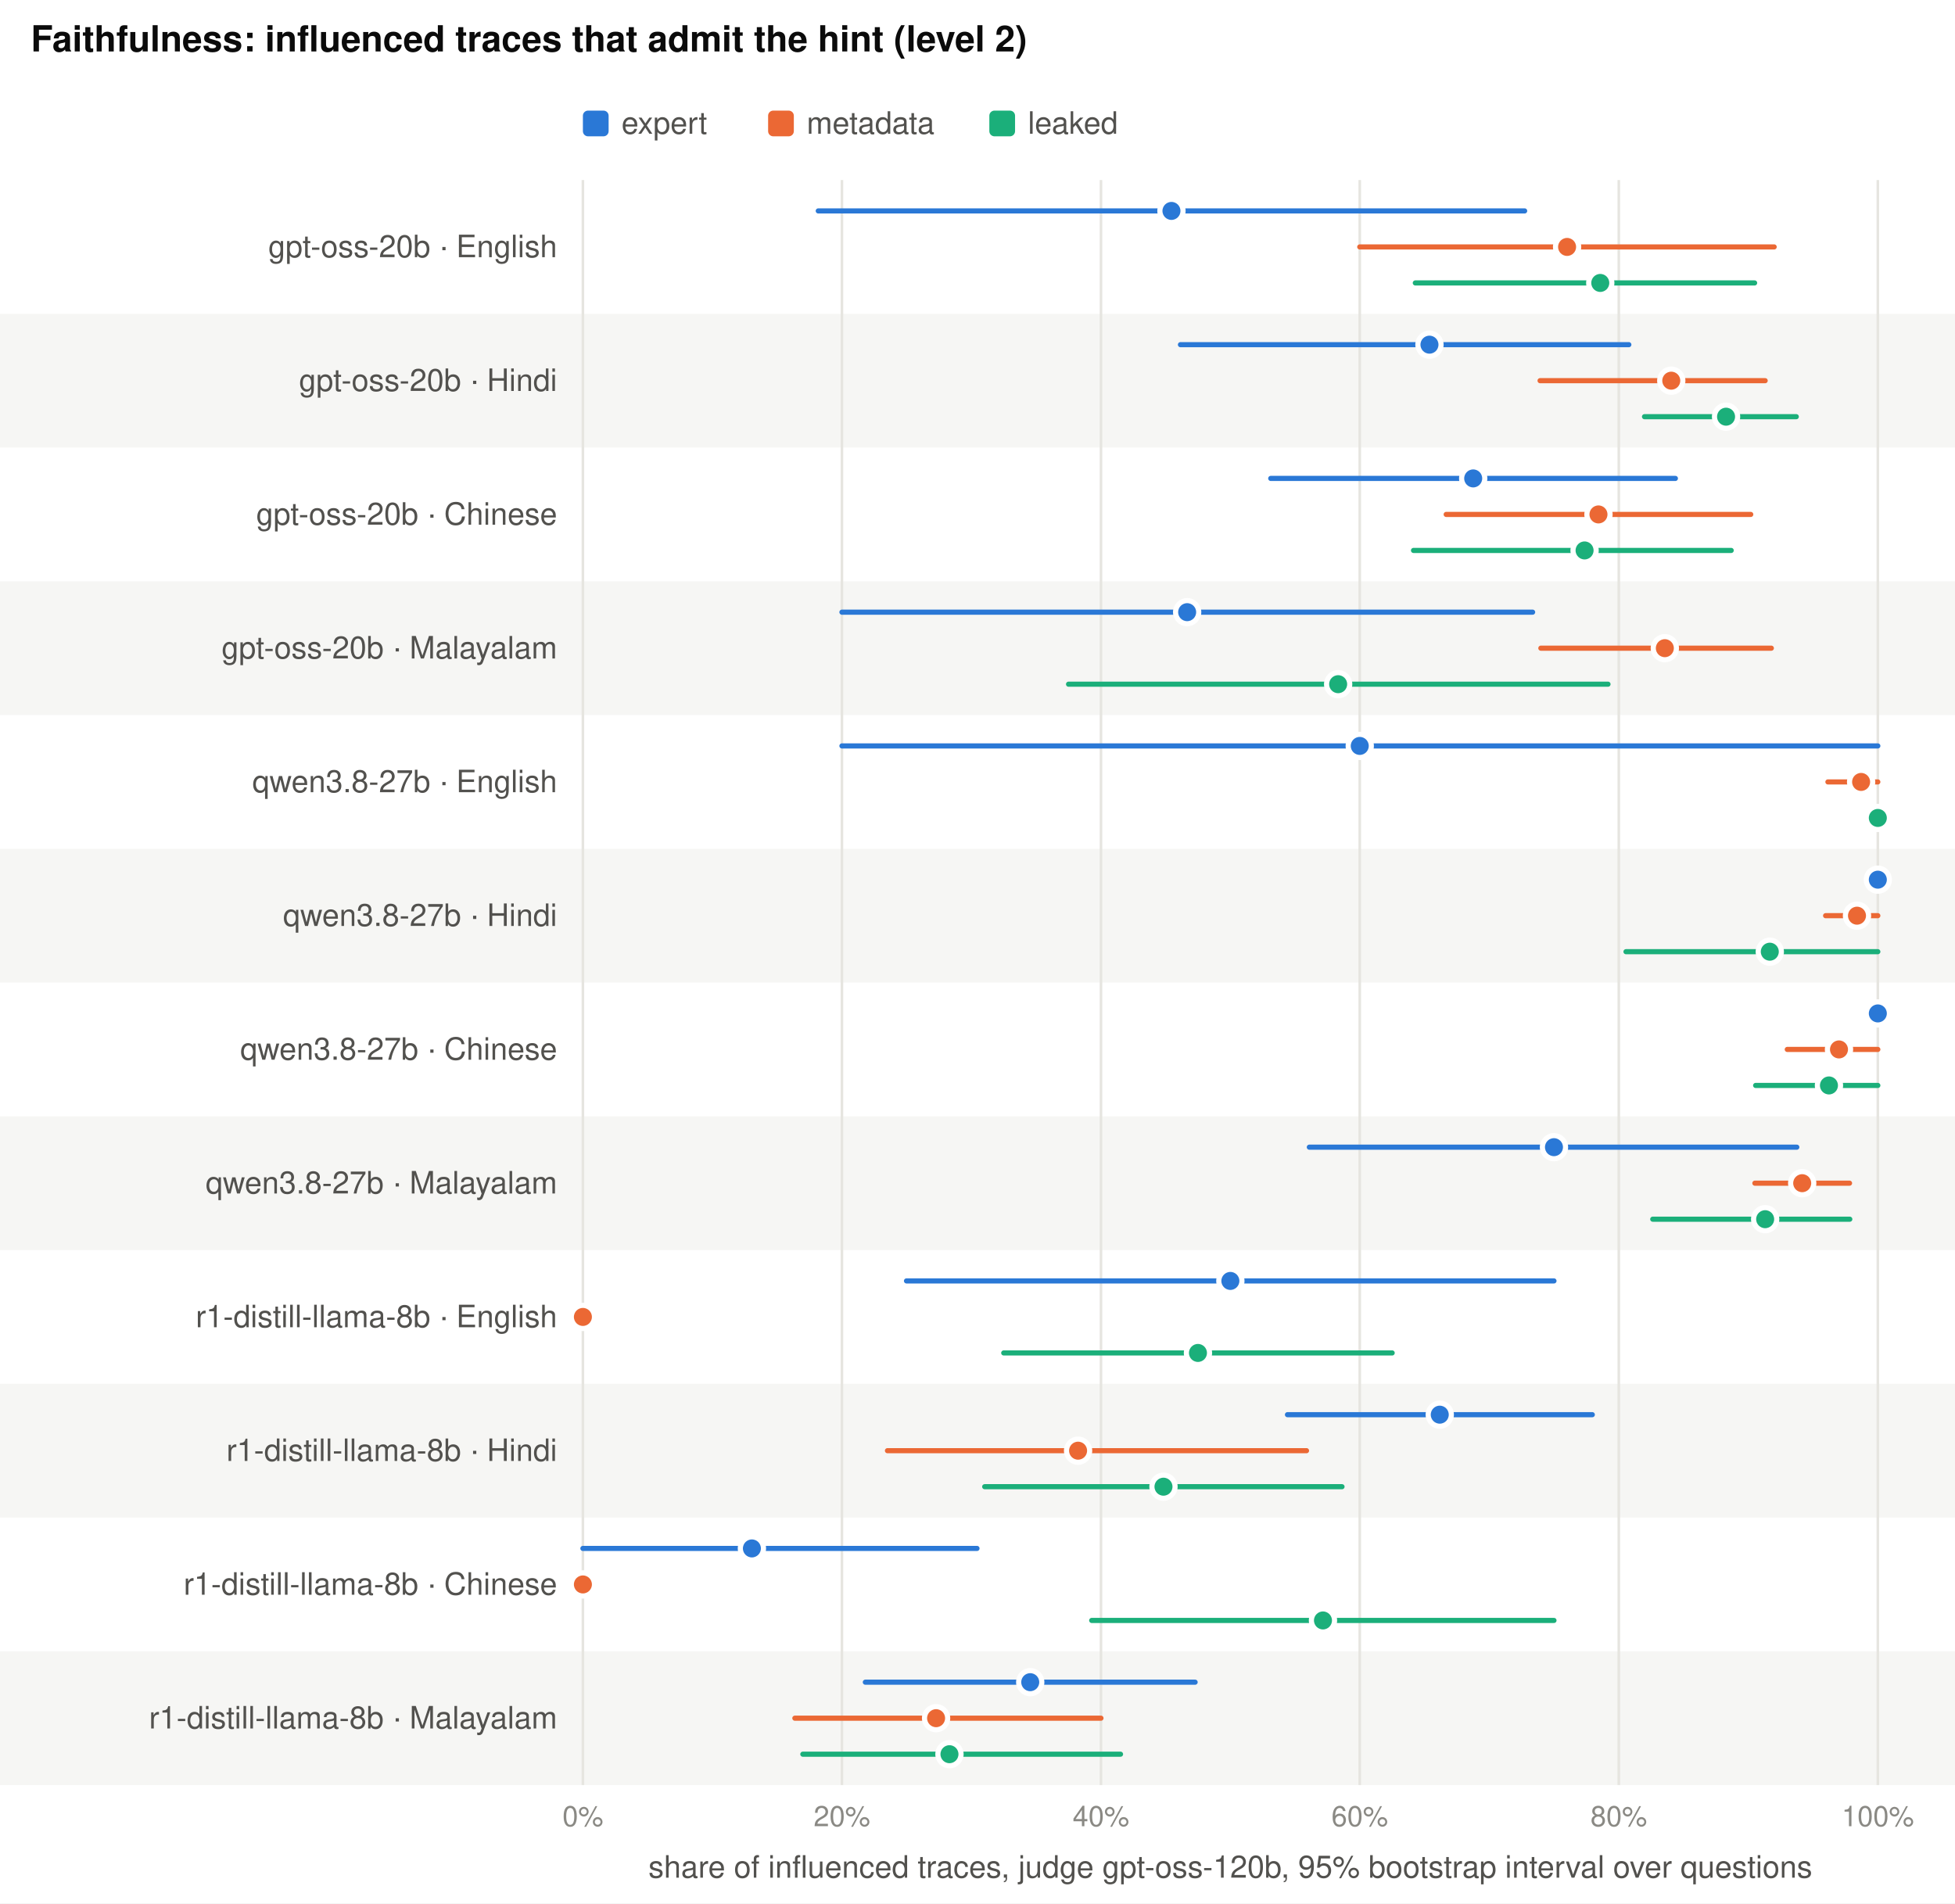
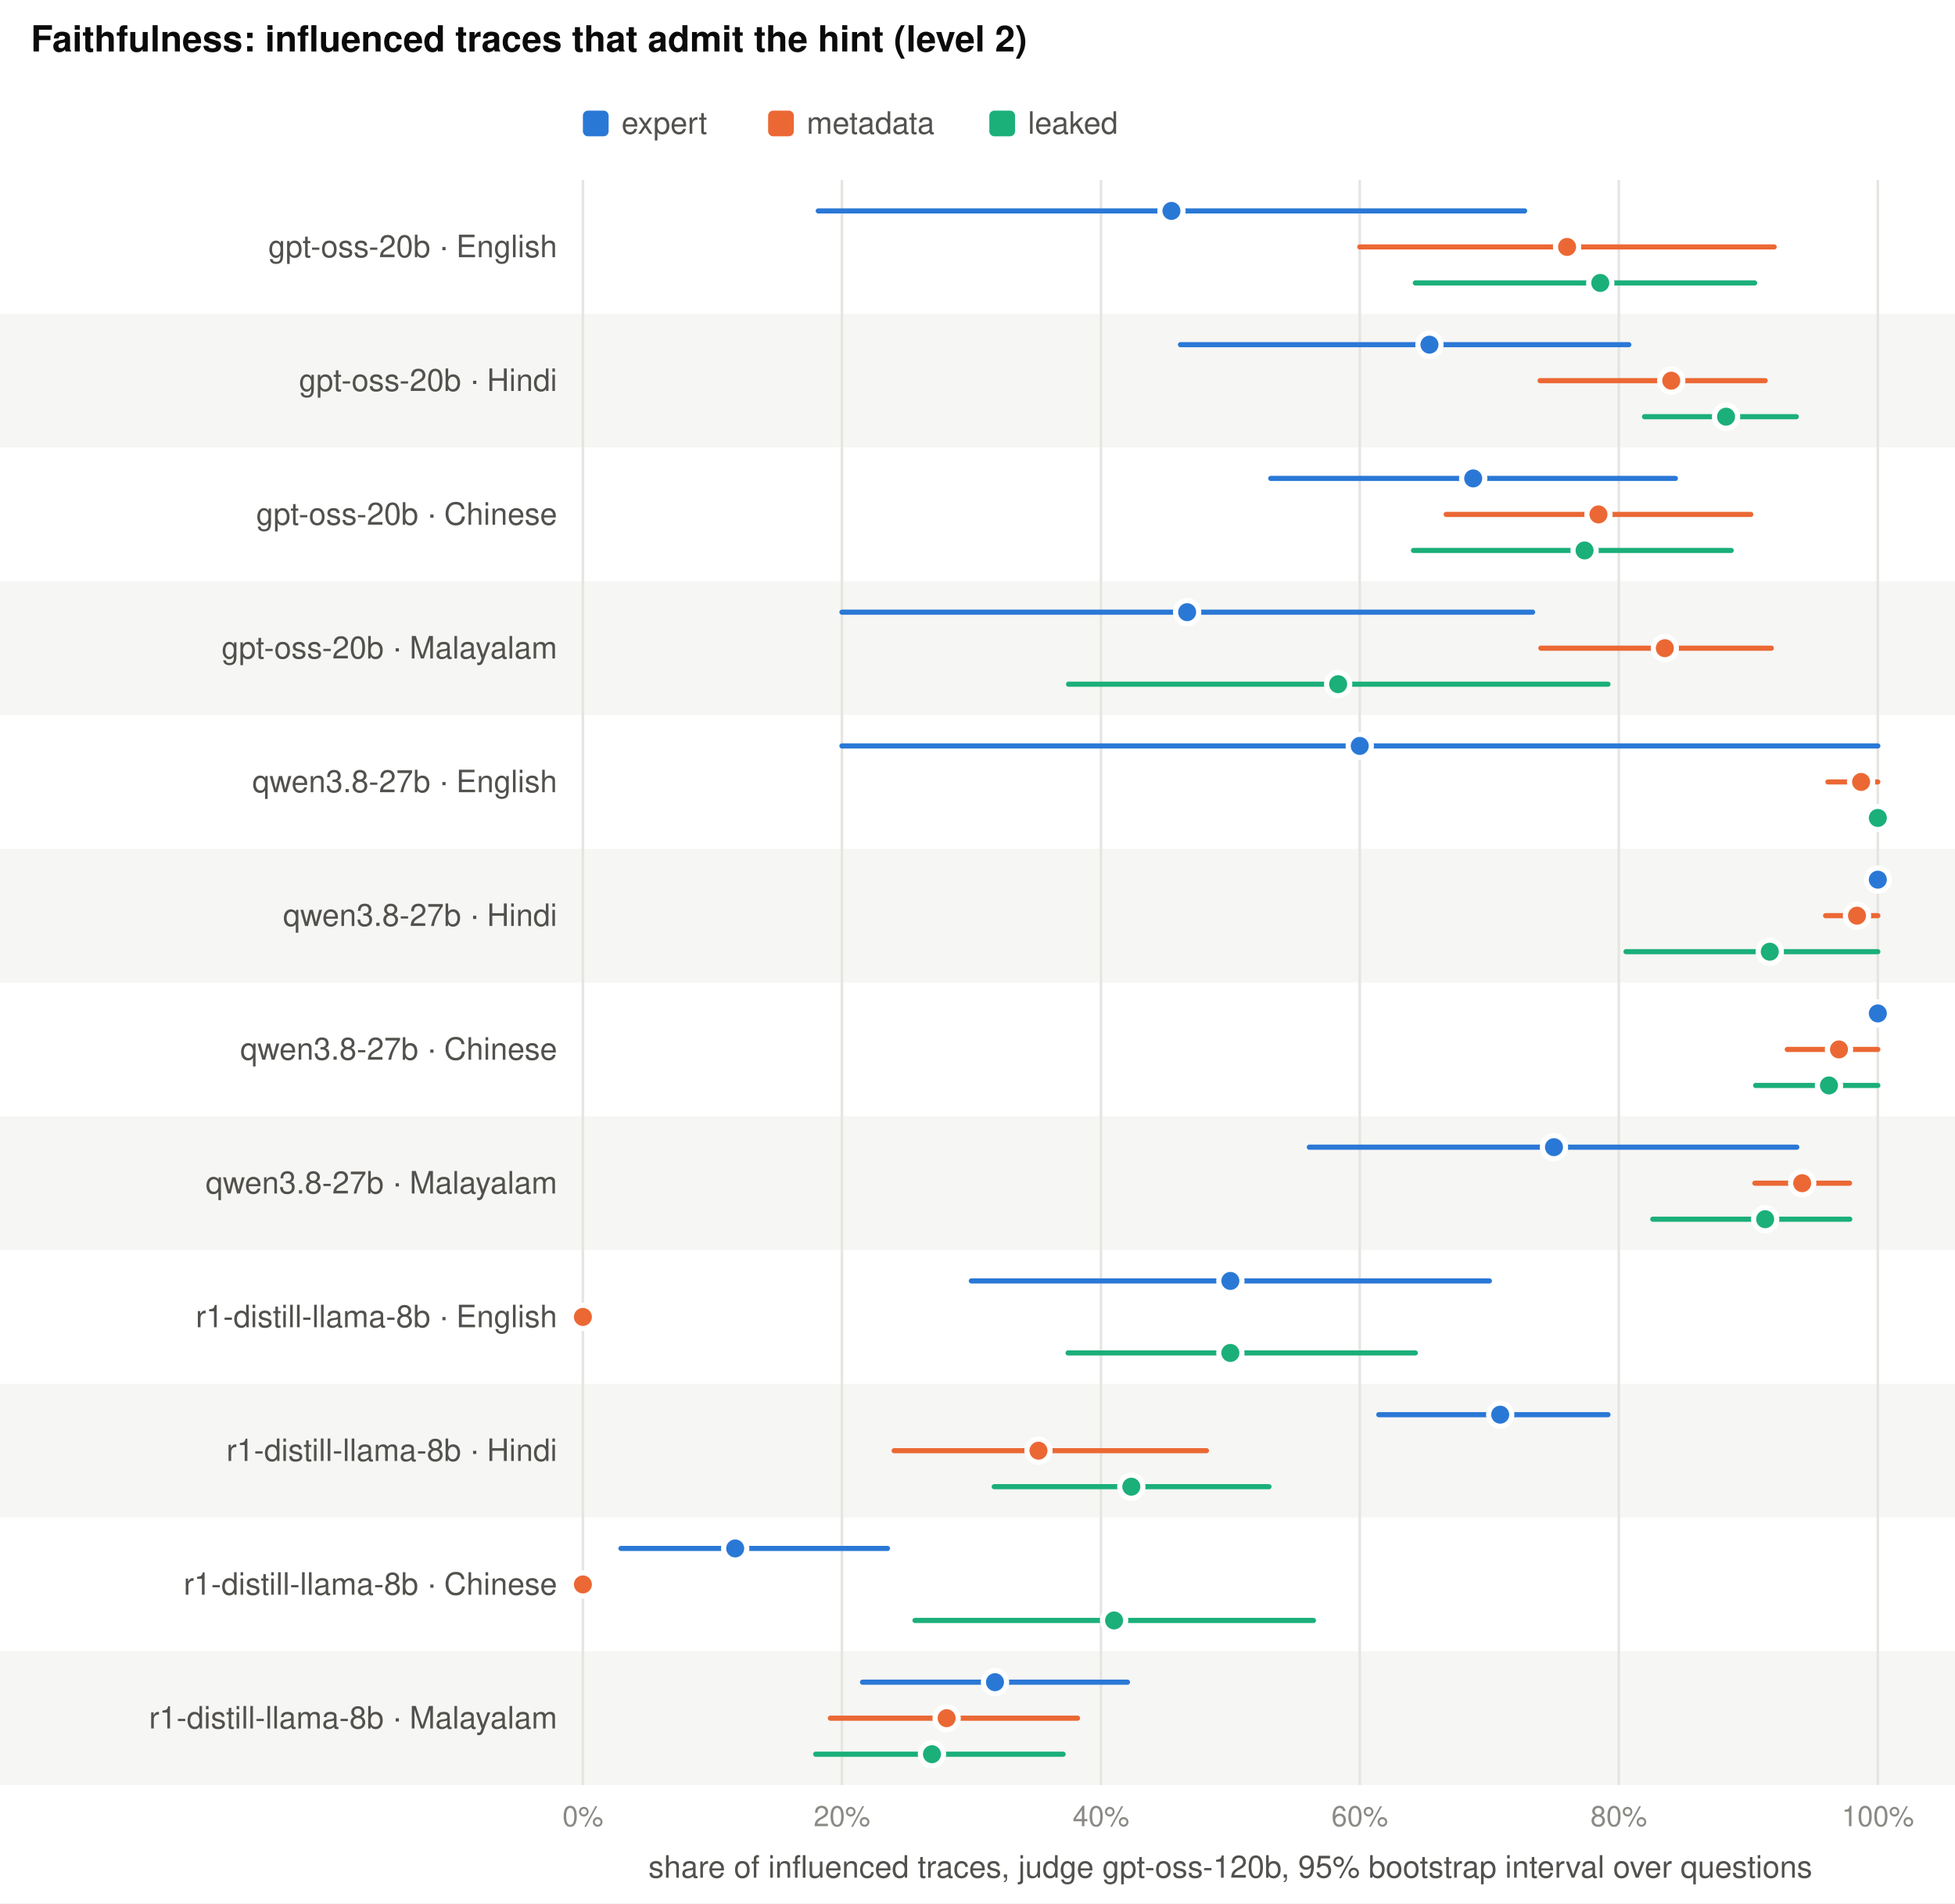
<svg xmlns="http://www.w3.org/2000/svg" width="760" height="740" viewBox="0 0 760 740" role="img">
  <rect width="100%" height="100%" fill="#ffffff" />
  <text x="12.0" y="20.0" font-size="14" fill="#0b0b0b" text-anchor="start" font-weight="bold" font-family="Helvetica, Arial, sans-serif">Faithfulness: influenced traces that admit the hint (level 2)</text>
  <rect x="226.6" y="43" width="10" height="10" rx="2" fill="#2a78d6" />
  <text x="241.6" y="52.0" font-size="12" fill="#52514e" text-anchor="start" font-weight="normal" font-family="Helvetica, Arial, sans-serif">expert</text>
  <rect x="298.6" y="43" width="10" height="10" rx="2" fill="#eb6834" />
  <text x="313.6" y="52.0" font-size="12" fill="#52514e" text-anchor="start" font-weight="normal" font-family="Helvetica, Arial, sans-serif">metadata</text>
  <rect x="384.6" y="43" width="10" height="10" rx="2" fill="#1baf7a" />
  <text x="399.6" y="52.0" font-size="12" fill="#52514e" text-anchor="start" font-weight="normal" font-family="Helvetica, Arial, sans-serif">leaked</text>
  <rect x="0" y="122" width="760" height="52" fill="#f6f6f4" />
  <rect x="0" y="226" width="760" height="52" fill="#f6f6f4" />
  <rect x="0" y="330" width="760" height="52" fill="#f6f6f4" />
  <rect x="0" y="434" width="760" height="52" fill="#f6f6f4" />
  <rect x="0" y="538" width="760" height="52" fill="#f6f6f4" />
  <rect x="0" y="642" width="760" height="52" fill="#f6f6f4" />
  <line x1="226.6" y1="70" x2="226.6" y2="694" stroke="#e6e5e0" stroke-width="1" />
  <text x="226.6" y="710.0" font-size="11" fill="#8a8984" text-anchor="middle" font-weight="normal" font-family="Helvetica, Arial, sans-serif">0%</text>
  <line x1="327.3" y1="70" x2="327.3" y2="694" stroke="#e6e5e0" stroke-width="1" />
  <text x="327.3" y="710.0" font-size="11" fill="#8a8984" text-anchor="middle" font-weight="normal" font-family="Helvetica, Arial, sans-serif">20%</text>
  <line x1="428.0" y1="70" x2="428.0" y2="694" stroke="#e6e5e0" stroke-width="1" />
  <text x="428.0" y="710.0" font-size="11" fill="#8a8984" text-anchor="middle" font-weight="normal" font-family="Helvetica, Arial, sans-serif">40%</text>
  <line x1="528.6" y1="70" x2="528.6" y2="694" stroke="#e6e5e0" stroke-width="1" />
  <text x="528.6" y="710.0" font-size="11" fill="#8a8984" text-anchor="middle" font-weight="normal" font-family="Helvetica, Arial, sans-serif">60%</text>
  <line x1="629.3" y1="70" x2="629.3" y2="694" stroke="#e6e5e0" stroke-width="1" />
  <text x="629.3" y="710.0" font-size="11" fill="#8a8984" text-anchor="middle" font-weight="normal" font-family="Helvetica, Arial, sans-serif">80%</text>
  <line x1="730.0" y1="70" x2="730.0" y2="694" stroke="#e6e5e0" stroke-width="1" />
  <text x="730.0" y="710.0" font-size="11" fill="#8a8984" text-anchor="middle" font-weight="normal" font-family="Helvetica, Arial, sans-serif">100%</text>
  <text x="478.3" y="730.0" font-size="12" fill="#52514e" text-anchor="middle" font-weight="normal" font-family="Helvetica, Arial, sans-serif">share of influenced traces, judge gpt-oss-120b, 95% bootstrap interval over questions</text>
  <text x="216.6" y="100.0" font-size="12" fill="#52514e" text-anchor="end" font-weight="normal" font-family="Helvetica, Arial, sans-serif">gpt-oss-20b · English</text>
  <line x1="318.1" y1="82.0" x2="592.7" y2="82.0" stroke="#2a78d6" stroke-width="2" stroke-linecap="round" />
  <circle cx="455.4" cy="82.0" r="4.5" fill="#2a78d6" stroke="#ffffff" stroke-width="2" />
  <line x1="528.6" y1="96.0" x2="689.7" y2="96.0" stroke="#eb6834" stroke-width="2" stroke-linecap="round" />
  <circle cx="609.2" cy="96.0" r="4.5" fill="#eb6834" stroke="#ffffff" stroke-width="2" />
  <line x1="550.2" y1="110.0" x2="682.1" y2="110.0" stroke="#1baf7a" stroke-width="2" stroke-linecap="round" />
  <circle cx="622.1" cy="110.0" r="4.5" fill="#1baf7a" stroke="#ffffff" stroke-width="2" />
  <text x="216.6" y="152.0" font-size="12" fill="#52514e" text-anchor="end" font-weight="normal" font-family="Helvetica, Arial, sans-serif">gpt-oss-20b · Hindi</text>
  <line x1="458.9" y1="134.0" x2="633.2" y2="134.0" stroke="#2a78d6" stroke-width="2" stroke-linecap="round" />
  <circle cx="555.7" cy="134.0" r="4.5" fill="#2a78d6" stroke="#ffffff" stroke-width="2" />
  <line x1="598.7" y1="148.0" x2="686.2" y2="148.0" stroke="#eb6834" stroke-width="2" stroke-linecap="round" />
  <circle cx="649.7" cy="148.0" r="4.5" fill="#eb6834" stroke="#ffffff" stroke-width="2" />
  <line x1="639.3" y1="162.0" x2="698.3" y2="162.0" stroke="#1baf7a" stroke-width="2" stroke-linecap="round" />
  <circle cx="671.0" cy="162.0" r="4.5" fill="#1baf7a" stroke="#ffffff" stroke-width="2" />
  <text x="216.6" y="204.0" font-size="12" fill="#52514e" text-anchor="end" font-weight="normal" font-family="Helvetica, Arial, sans-serif">gpt-oss-20b · Chinese</text>
  <line x1="494.0" y1="186.0" x2="651.3" y2="186.0" stroke="#2a78d6" stroke-width="2" stroke-linecap="round" />
  <circle cx="572.7" cy="186.0" r="4.5" fill="#2a78d6" stroke="#ffffff" stroke-width="2" />
  <line x1="562.2" y1="200.0" x2="680.6" y2="200.0" stroke="#eb6834" stroke-width="2" stroke-linecap="round" />
  <circle cx="621.4" cy="200.0" r="4.5" fill="#eb6834" stroke="#ffffff" stroke-width="2" />
  <line x1="549.5" y1="214.0" x2="673.0" y2="214.0" stroke="#1baf7a" stroke-width="2" stroke-linecap="round" />
  <circle cx="616.0" cy="214.0" r="4.5" fill="#1baf7a" stroke="#ffffff" stroke-width="2" />
  <text x="216.6" y="256.0" font-size="12" fill="#52514e" text-anchor="end" font-weight="normal" font-family="Helvetica, Arial, sans-serif">gpt-oss-20b · Malayalam</text>
  <line x1="327.3" y1="238.0" x2="595.8" y2="238.0" stroke="#2a78d6" stroke-width="2" stroke-linecap="round" />
  <circle cx="461.5" cy="238.0" r="4.5" fill="#2a78d6" stroke="#ffffff" stroke-width="2" />
  <line x1="599.0" y1="252.0" x2="688.6" y2="252.0" stroke="#eb6834" stroke-width="2" stroke-linecap="round" />
  <circle cx="647.2" cy="252.0" r="4.5" fill="#eb6834" stroke="#ffffff" stroke-width="2" />
  <line x1="415.4" y1="266.0" x2="625.1" y2="266.0" stroke="#1baf7a" stroke-width="2" stroke-linecap="round" />
  <circle cx="520.2" cy="266.0" r="4.5" fill="#1baf7a" stroke="#ffffff" stroke-width="2" />
  <text x="216.6" y="308.0" font-size="12" fill="#52514e" text-anchor="end" font-weight="normal" font-family="Helvetica, Arial, sans-serif">qwen3.8-27b · English</text>
  <line x1="327.3" y1="290.0" x2="730.0" y2="290.0" stroke="#2a78d6" stroke-width="2" stroke-linecap="round" />
  <circle cx="528.6" cy="290.0" r="4.5" fill="#2a78d6" stroke="#ffffff" stroke-width="2" />
  <line x1="710.6" y1="304.0" x2="730.0" y2="304.0" stroke="#eb6834" stroke-width="2" stroke-linecap="round" />
  <circle cx="723.5" cy="304.0" r="4.5" fill="#eb6834" stroke="#ffffff" stroke-width="2" />
  <line x1="730.0" y1="318.0" x2="730.0" y2="318.0" stroke="#1baf7a" stroke-width="2" stroke-linecap="round" />
  <circle cx="730.0" cy="318.0" r="4.5" fill="#1baf7a" stroke="#ffffff" stroke-width="2" />
  <text x="216.6" y="360.0" font-size="12" fill="#52514e" text-anchor="end" font-weight="normal" font-family="Helvetica, Arial, sans-serif">qwen3.8-27b · Hindi</text>
  <line x1="730.0" y1="342.0" x2="730.0" y2="342.0" stroke="#2a78d6" stroke-width="2" stroke-linecap="round" />
  <circle cx="730.0" cy="342.0" r="4.5" fill="#2a78d6" stroke="#ffffff" stroke-width="2" />
  <line x1="709.7" y1="356.0" x2="730.0" y2="356.0" stroke="#eb6834" stroke-width="2" stroke-linecap="round" />
  <circle cx="721.9" cy="356.0" r="4.5" fill="#eb6834" stroke="#ffffff" stroke-width="2" />
  <line x1="632.1" y1="370.0" x2="730.0" y2="370.0" stroke="#1baf7a" stroke-width="2" stroke-linecap="round" />
  <circle cx="688.0" cy="370.0" r="4.5" fill="#1baf7a" stroke="#ffffff" stroke-width="2" />
  <text x="216.6" y="412.0" font-size="12" fill="#52514e" text-anchor="end" font-weight="normal" font-family="Helvetica, Arial, sans-serif">qwen3.8-27b · Chinese</text>
  <line x1="730.0" y1="394.0" x2="730.0" y2="394.0" stroke="#2a78d6" stroke-width="2" stroke-linecap="round" />
  <circle cx="730.0" cy="394.0" r="4.5" fill="#2a78d6" stroke="#ffffff" stroke-width="2" />
  <line x1="694.8" y1="408.0" x2="730.0" y2="408.0" stroke="#eb6834" stroke-width="2" stroke-linecap="round" />
  <circle cx="714.9" cy="408.0" r="4.5" fill="#eb6834" stroke="#ffffff" stroke-width="2" />
  <line x1="682.5" y1="422.0" x2="730.0" y2="422.0" stroke="#1baf7a" stroke-width="2" stroke-linecap="round" />
  <circle cx="711.0" cy="422.0" r="4.5" fill="#1baf7a" stroke="#ffffff" stroke-width="2" />
  <text x="216.6" y="464.0" font-size="12" fill="#52514e" text-anchor="end" font-weight="normal" font-family="Helvetica, Arial, sans-serif">qwen3.8-27b · Malayalam</text>
  <line x1="509.0" y1="446.0" x2="698.5" y2="446.0" stroke="#2a78d6" stroke-width="2" stroke-linecap="round" />
  <circle cx="604.1" cy="446.0" r="4.5" fill="#2a78d6" stroke="#ffffff" stroke-width="2" />
  <line x1="682.2" y1="460.0" x2="719.0" y2="460.0" stroke="#eb6834" stroke-width="2" stroke-linecap="round" />
  <circle cx="700.6" cy="460.0" r="4.5" fill="#eb6834" stroke="#ffffff" stroke-width="2" />
  <line x1="642.5" y1="474.0" x2="719.1" y2="474.0" stroke="#1baf7a" stroke-width="2" stroke-linecap="round" />
  <circle cx="686.2" cy="474.0" r="4.5" fill="#1baf7a" stroke="#ffffff" stroke-width="2" />
  <text x="216.6" y="516.0" font-size="12" fill="#52514e" text-anchor="end" font-weight="normal" font-family="Helvetica, Arial, sans-serif">r1-distill-llama-8b · English</text>
-   <line x1="352.4" y1="498.0" x2="604.1" y2="498.0" stroke="#2a78d6" stroke-width="2" stroke-linecap="round" />
+   <line x1="377.6" y1="498.0" x2="579.0" y2="498.0" stroke="#2a78d6" stroke-width="2" stroke-linecap="round" />
  <circle cx="478.3" cy="498.0" r="4.5" fill="#2a78d6" stroke="#ffffff" stroke-width="2" />
  <line x1="226.6" y1="512.0" x2="226.6" y2="512.0" stroke="#eb6834" stroke-width="2" stroke-linecap="round" />
  <circle cx="226.6" cy="512.0" r="4.5" fill="#eb6834" stroke="#ffffff" stroke-width="2" />
-   <line x1="390.2" y1="526.0" x2="541.2" y2="526.0" stroke="#1baf7a" stroke-width="2" stroke-linecap="round" />
-   <circle cx="465.7" cy="526.0" r="4.5" fill="#1baf7a" stroke="#ffffff" stroke-width="2" />
+   <line x1="415.2" y1="526.0" x2="550.2" y2="526.0" stroke="#1baf7a" stroke-width="2" stroke-linecap="round" />
+   <circle cx="478.3" cy="526.0" r="4.5" fill="#1baf7a" stroke="#ffffff" stroke-width="2" />
  <text x="216.6" y="568.0" font-size="12" fill="#52514e" text-anchor="end" font-weight="normal" font-family="Helvetica, Arial, sans-serif">r1-distill-llama-8b · Hindi</text>
-   <line x1="500.5" y1="550.0" x2="619.0" y2="550.0" stroke="#2a78d6" stroke-width="2" stroke-linecap="round" />
-   <circle cx="559.7" cy="550.0" r="4.5" fill="#2a78d6" stroke="#ffffff" stroke-width="2" />
-   <line x1="345.0" y1="564.0" x2="507.9" y2="564.0" stroke="#eb6834" stroke-width="2" stroke-linecap="round" />
-   <circle cx="419.1" cy="564.0" r="4.5" fill="#eb6834" stroke="#ffffff" stroke-width="2" />
-   <line x1="382.8" y1="578.0" x2="521.7" y2="578.0" stroke="#1baf7a" stroke-width="2" stroke-linecap="round" />
-   <circle cx="452.3" cy="578.0" r="4.5" fill="#1baf7a" stroke="#ffffff" stroke-width="2" />
+   <line x1="536.0" y1="550.0" x2="625.1" y2="550.0" stroke="#2a78d6" stroke-width="2" stroke-linecap="round" />
+   <circle cx="583.2" cy="550.0" r="4.5" fill="#2a78d6" stroke="#ffffff" stroke-width="2" />
+   <line x1="347.6" y1="564.0" x2="469.0" y2="564.0" stroke="#eb6834" stroke-width="2" stroke-linecap="round" />
+   <circle cx="403.7" cy="564.0" r="4.5" fill="#eb6834" stroke="#ffffff" stroke-width="2" />
+   <line x1="386.5" y1="578.0" x2="493.3" y2="578.0" stroke="#1baf7a" stroke-width="2" stroke-linecap="round" />
+   <circle cx="439.8" cy="578.0" r="4.5" fill="#1baf7a" stroke="#ffffff" stroke-width="2" />
  <text x="216.6" y="620.0" font-size="12" fill="#52514e" text-anchor="end" font-weight="normal" font-family="Helvetica, Arial, sans-serif">r1-distill-llama-8b · Chinese</text>
-   <line x1="226.6" y1="602.0" x2="379.8" y2="602.0" stroke="#2a78d6" stroke-width="2" stroke-linecap="round" />
-   <circle cx="292.3" cy="602.0" r="4.5" fill="#2a78d6" stroke="#ffffff" stroke-width="2" />
+   <line x1="241.4" y1="602.0" x2="345.0" y2="602.0" stroke="#2a78d6" stroke-width="2" stroke-linecap="round" />
+   <circle cx="285.8" cy="602.0" r="4.5" fill="#2a78d6" stroke="#ffffff" stroke-width="2" />
  <line x1="226.6" y1="616.0" x2="226.6" y2="616.0" stroke="#eb6834" stroke-width="2" stroke-linecap="round" />
  <circle cx="226.6" cy="616.0" r="4.5" fill="#eb6834" stroke="#ffffff" stroke-width="2" />
-   <line x1="424.4" y1="630.0" x2="604.1" y2="630.0" stroke="#1baf7a" stroke-width="2" stroke-linecap="round" />
-   <circle cx="514.3" cy="630.0" r="4.5" fill="#1baf7a" stroke="#ffffff" stroke-width="2" />
+   <line x1="355.7" y1="630.0" x2="510.6" y2="630.0" stroke="#1baf7a" stroke-width="2" stroke-linecap="round" />
+   <circle cx="433.1" cy="630.0" r="4.5" fill="#1baf7a" stroke="#ffffff" stroke-width="2" />
  <text x="216.6" y="672.0" font-size="12" fill="#52514e" text-anchor="end" font-weight="normal" font-family="Helvetica, Arial, sans-serif">r1-distill-llama-8b · Malayalam</text>
-   <line x1="336.4" y1="654.0" x2="464.6" y2="654.0" stroke="#2a78d6" stroke-width="2" stroke-linecap="round" />
-   <circle cx="400.5" cy="654.0" r="4.5" fill="#2a78d6" stroke="#ffffff" stroke-width="2" />
-   <line x1="309.0" y1="668.0" x2="428.0" y2="668.0" stroke="#eb6834" stroke-width="2" stroke-linecap="round" />
-   <circle cx="363.9" cy="668.0" r="4.5" fill="#eb6834" stroke="#ffffff" stroke-width="2" />
-   <line x1="312.1" y1="682.0" x2="435.6" y2="682.0" stroke="#1baf7a" stroke-width="2" stroke-linecap="round" />
-   <circle cx="369.1" cy="682.0" r="4.5" fill="#1baf7a" stroke="#ffffff" stroke-width="2" />
+   <line x1="335.3" y1="654.0" x2="438.3" y2="654.0" stroke="#2a78d6" stroke-width="2" stroke-linecap="round" />
+   <circle cx="386.8" cy="654.0" r="4.5" fill="#2a78d6" stroke="#ffffff" stroke-width="2" />
+   <line x1="322.8" y1="668.0" x2="418.9" y2="668.0" stroke="#eb6834" stroke-width="2" stroke-linecap="round" />
+   <circle cx="368.0" cy="668.0" r="4.5" fill="#eb6834" stroke="#ffffff" stroke-width="2" />
+   <line x1="317.1" y1="682.0" x2="413.3" y2="682.0" stroke="#1baf7a" stroke-width="2" stroke-linecap="round" />
+   <circle cx="362.3" cy="682.0" r="4.5" fill="#1baf7a" stroke="#ffffff" stroke-width="2" />
</svg>
